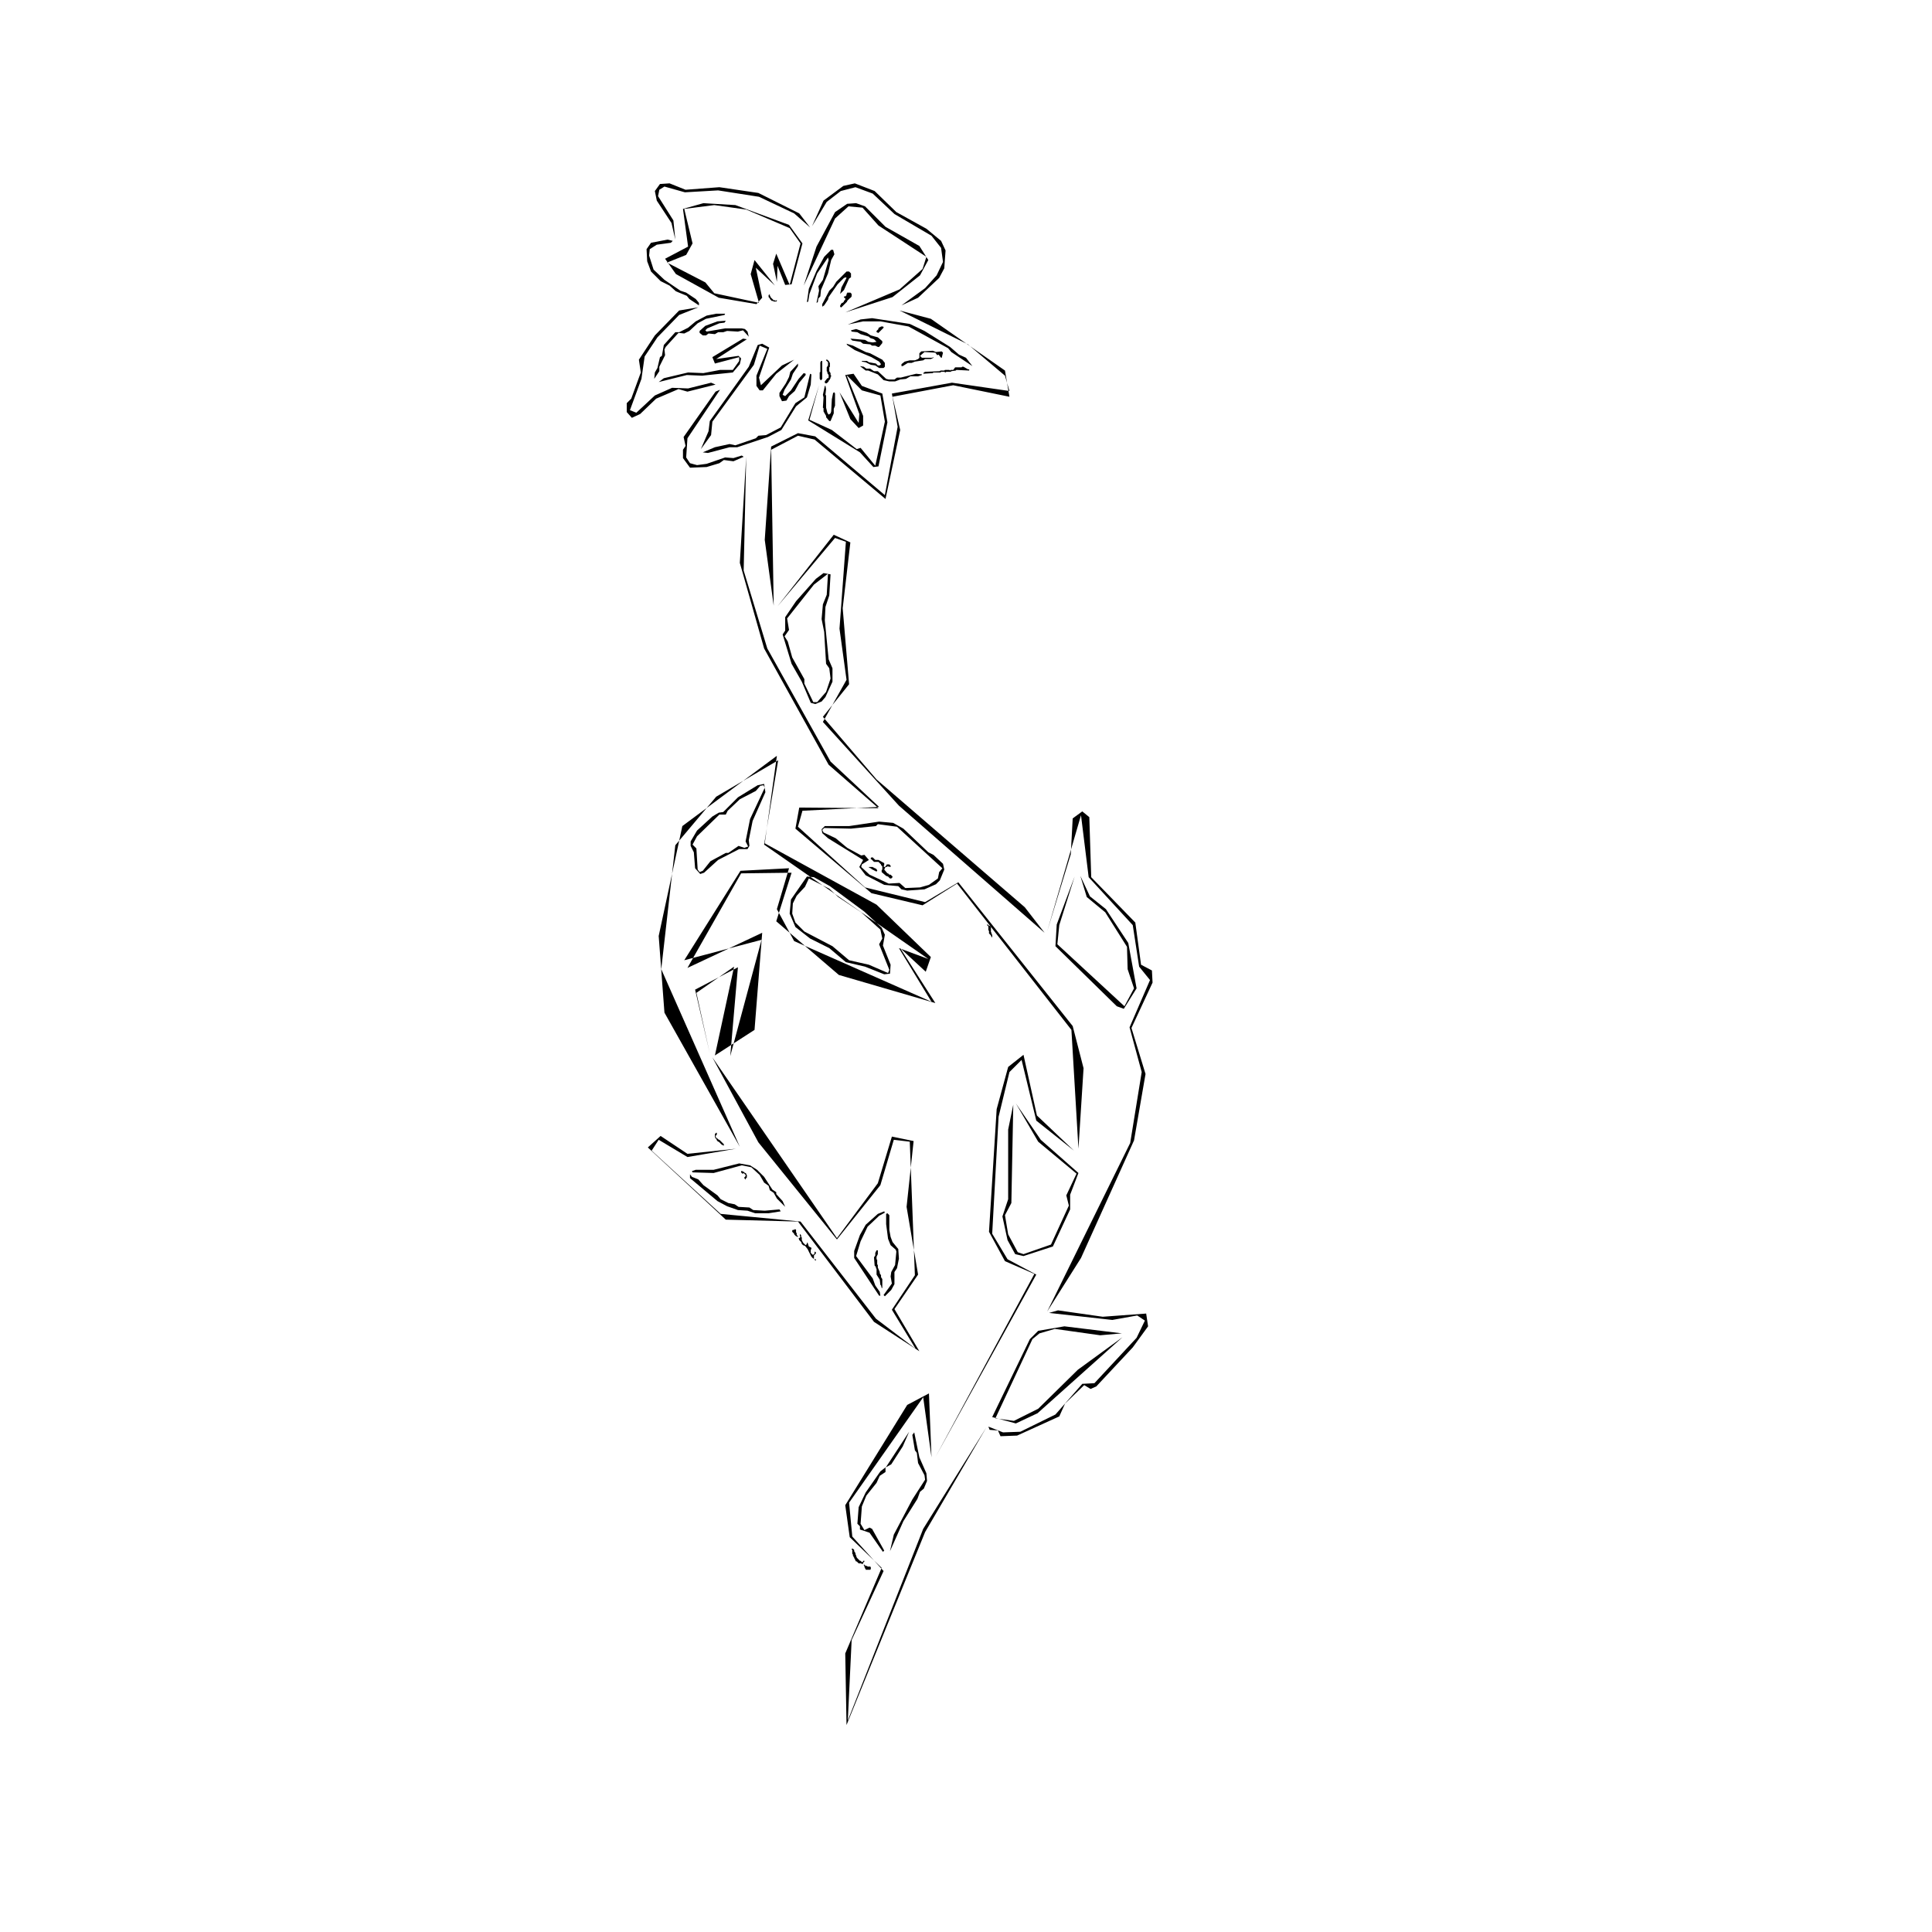
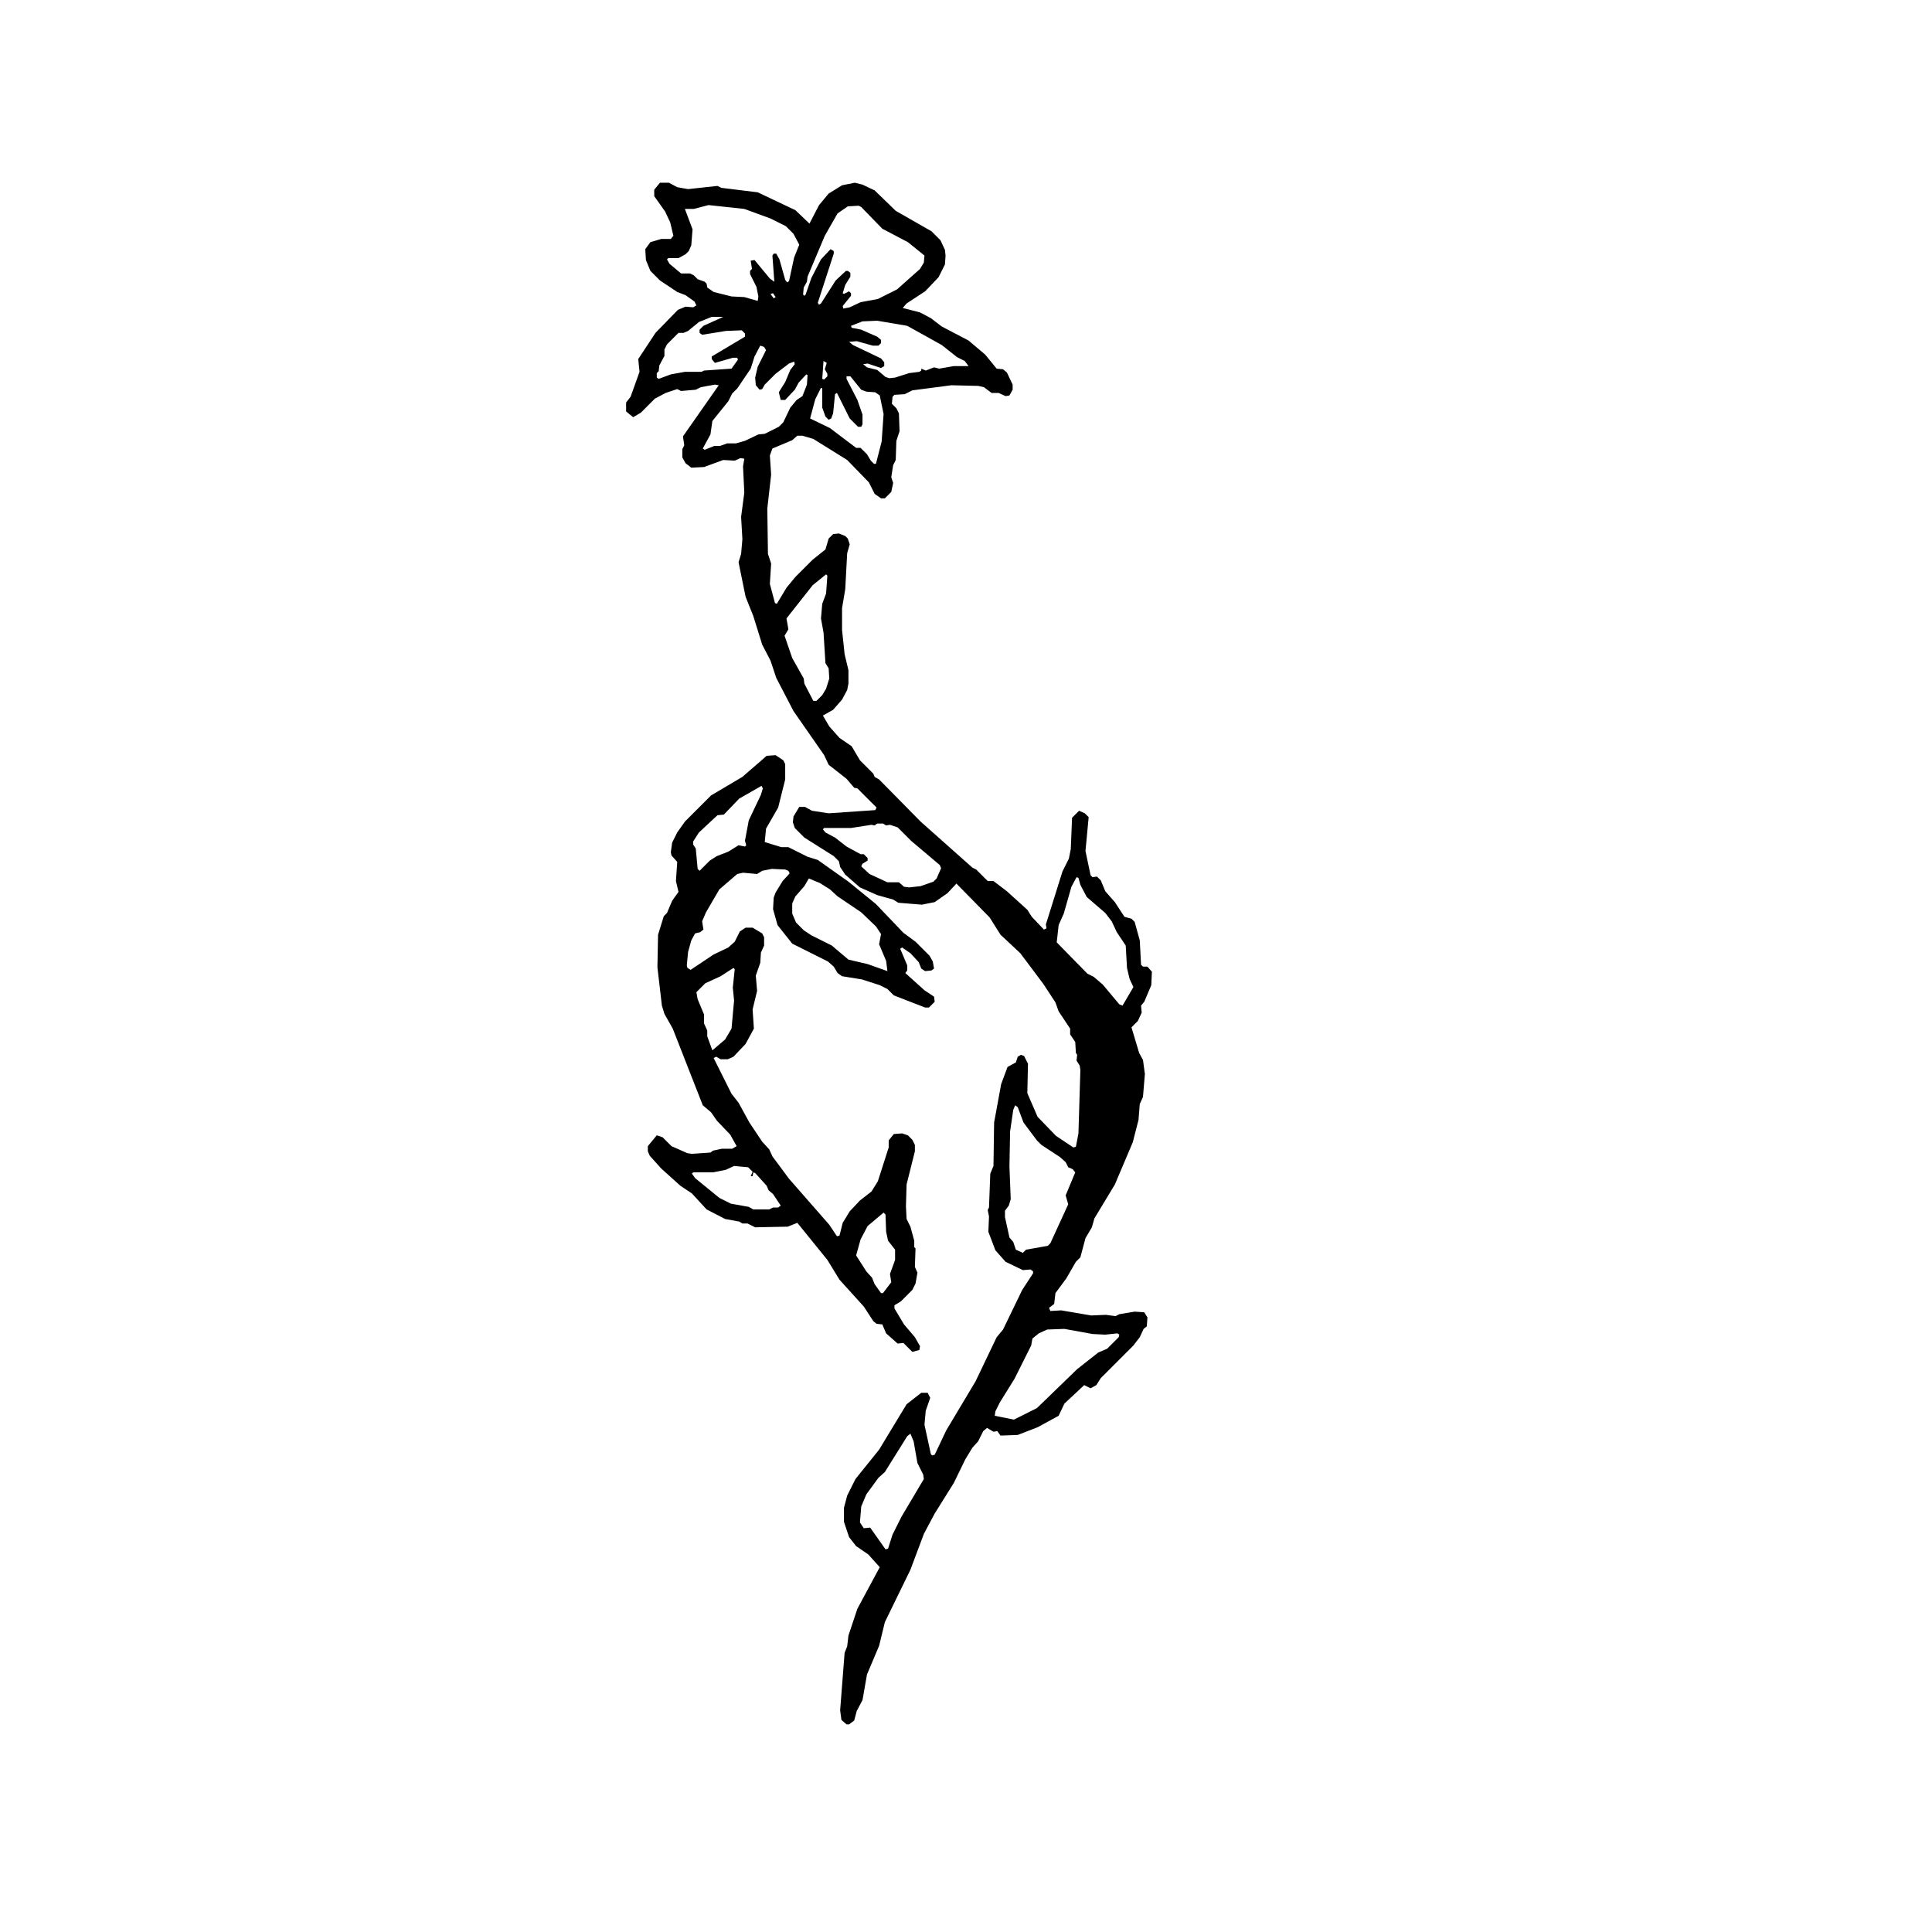
<svg xmlns="http://www.w3.org/2000/svg" viewBox="0 0 3024 3024" width="100%" height="100%">
-   <path fill="currentColor" fill-rule="evenodd" d="M 1352,2449 L 1352,2450 L 1353,2451 L 1353,2453 L 1354,2454 L 1354,2455 L 1355,2456 L 1355,2457 L 1362,2457 L 1363,2456 L 1363,2453 L 1362,2452 L 1358,2452 L 1357,2451 L 1355,2451 L 1353,2449 Z M 1333,2424 L 1333,2425 L 1334,2426 L 1334,2432 L 1335,2433 L 1335,2435 L 1336,2436 L 1336,2437 L 1337,2438 L 1337,2439 L 1338,2440 L 1338,2441 L 1339,2442 L 1339,2443 L 1340,2444 L 1341,2444 L 1344,2447 L 1348,2447 L 1349,2448 L 1350,2448 L 1351,2447 L 1351,2446 L 1353,2444 L 1353,2443 L 1351,2443 L 1351,2444 L 1350,2445 L 1349,2445 L 1347,2443 L 1346,2443 L 1341,2438 L 1341,2437 L 1340,2436 L 1340,2434 L 1339,2433 L 1339,2431 L 1337,2428 L 1337,2426 L 1335,2424 Z M 1431,2242 L 1428,2246 L 1432,2270 L 1435,2274 L 1437,2290 L 1447,2309 L 1448,2316 L 1428,2347 L 1399,2402 L 1393,2428 L 1414,2381 L 1436,2346 L 1440,2335 L 1446,2330 L 1451,2318 L 1450,2306 L 1439,2281 Z M 1423,2241 L 1387,2296 L 1378,2303 L 1355,2336 L 1344,2359 L 1342,2385 L 1346,2389 L 1346,2394 L 1361,2399 L 1382,2429 L 1384,2427 L 1365,2393 L 1361,2391 L 1353,2395 L 1347,2385 L 1349,2358 L 1356,2341 L 1372,2321 L 1377,2310 L 1386,2304 L 1386,2297 L 1395,2292 L 1413,2264 Z M 1454,2181 L 1420,2199 L 1323,2356 L 1330,2406 L 1380,2454 L 1323,2588 L 1325,2700 L 1448,2398 L 1544,2234 L 1445,2393 L 1327,2693 L 1333,2567 L 1383,2459 L 1334,2405 L 1329,2352 L 1445,2187 L 1458,2281 Z M 1756,2087 L 1666,2076 L 1625,2083 L 1612,2096 L 1553,2218 L 1590,2228 L 1624,2212 L 1757,2093 L 1687,2144 L 1625,2205 L 1587,2224 L 1558,2220 L 1616,2096 L 1627,2087 L 1651,2080 L 1722,2090 Z M 1794,2056 L 1726,2061 L 1656,2051 L 1642,2055 L 1741,2066 L 1780,2059 L 1792,2067 L 1779,2094 L 1713,2165 L 1694,2166 L 1652,2214 L 1597,2241 L 1570,2242 L 1547,2233 L 1549,2238 L 1562,2239 L 1566,2248 L 1592,2247 L 1658,2217 L 1667,2197 L 1697,2168 L 1707,2174 L 1716,2170 L 1773,2109 L 1797,2076 Z M 1372,1957 L 1370,1961 L 1370,1965 L 1368,1968 L 1369,1981 L 1371,1983 L 1371,1985 L 1372,1986 L 1372,1995 L 1377,2003 L 1378,2011 L 1379,2012 L 1380,2016 L 1381,2016 L 1381,2002 L 1379,1999 L 1379,1996 L 1377,1993 L 1377,1991 L 1374,1984 L 1374,1980 L 1373,1979 L 1373,1972 L 1372,1971 L 1372,1967 L 1374,1963 L 1374,1957 Z M 1252,1932 L 1252,1935 L 1253,1936 L 1251,1938 L 1250,1938 L 1251,1941 L 1254,1944 L 1255,1947 L 1257,1949 L 1260,1950 L 1264,1955 L 1270,1967 L 1273,1970 L 1274,1970 L 1276,1973 L 1277,1973 L 1277,1971 L 1275,1971 L 1274,1970 L 1274,1965 L 1277,1962 L 1277,1960 L 1275,1959 L 1275,1962 L 1273,1964 L 1272,1964 L 1269,1961 L 1269,1956 L 1270,1955 L 1270,1953 L 1266,1951 L 1264,1945 L 1263,1945 L 1263,1947 L 1261,1949 L 1257,1945 L 1255,1941 L 1255,1937 L 1254,1936 L 1254,1934 L 1253,1932 Z M 1241,1925 L 1240,1926 L 1240,1928 L 1243,1931 L 1243,1932 L 1246,1935 L 1247,1935 L 1248,1936 L 1249,1936 L 1249,1935 L 1247,1933 L 1247,1930 L 1246,1929 L 1246,1925 L 1245,1924 L 1244,1924 L 1243,1925 Z M 1389,1899 L 1387,1900 L 1387,1916 L 1390,1939 L 1394,1949 L 1402,1956 L 1403,1959 L 1401,1980 L 1395,1991 L 1394,1998 L 1396,2009 L 1383,2027 L 1385,2029 L 1395,2019 L 1400,2010 L 1400,1991 L 1404,1985 L 1407,1970 L 1406,1955 L 1397,1944 L 1394,1936 L 1392,1925 L 1392,1902 Z M 1384,1896 L 1374,1900 L 1355,1917 L 1346,1933 L 1337,1958 L 1337,1969 L 1376,2028 L 1378,2028 L 1377,2022 L 1370,2012 L 1366,2001 L 1340,1966 L 1347,1943 L 1358,1920 L 1376,1903 L 1385,1898 Z M 1080,1838 L 1080,1844 L 1123,1880 L 1138,1888 L 1155,1894 L 1170,1895 L 1182,1899 L 1203,1899 L 1222,1896 L 1220,1893 L 1197,1895 L 1179,1894 L 1173,1890 L 1156,1889 L 1150,1885 L 1140,1883 L 1128,1877 L 1123,1871 L 1101,1855 L 1093,1846 L 1083,1842 Z M 1160,1833 L 1160,1835 L 1162,1837 L 1163,1837 L 1164,1836 L 1167,1839 L 1167,1841 L 1165,1843 L 1165,1844 L 1166,1845 L 1166,1846 L 1167,1846 L 1167,1845 L 1169,1843 L 1169,1839 L 1168,1838 L 1168,1837 L 1167,1836 L 1166,1836 L 1164,1834 L 1163,1834 L 1162,1833 Z M 1083,1833 L 1084,1835 L 1117,1836 L 1161,1824 L 1176,1827 L 1189,1839 L 1196,1851 L 1203,1856 L 1205,1863 L 1211,1867 L 1216,1876 L 1229,1889 L 1225,1880 L 1215,1869 L 1215,1866 L 1209,1862 L 1196,1842 L 1185,1831 L 1174,1824 L 1157,1821 L 1117,1831 L 1089,1831 Z M 1121,1773 L 1119,1775 L 1119,1780 L 1120,1781 L 1120,1782 L 1122,1784 L 1122,1785 L 1124,1787 L 1125,1787 L 1130,1792 L 1131,1792 L 1132,1793 L 1133,1793 L 1133,1791 L 1126,1784 L 1125,1784 L 1123,1782 L 1122,1782 L 1121,1781 L 1121,1780 L 1120,1779 L 1120,1778 L 1122,1776 L 1122,1773 Z M 1590,1727 L 1625,1787 L 1685,1837 L 1669,1871 L 1673,1887 L 1645,1948 L 1602,1963 L 1593,1960 L 1578,1932 L 1573,1902 L 1583,1883 L 1586,1729 L 1578,1768 L 1578,1877 L 1569,1904 L 1577,1941 L 1589,1963 L 1602,1966 L 1648,1951 L 1675,1893 L 1675,1870 L 1688,1836 L 1629,1784 Z M 1115,1655 L 1187,1788 L 1310,1940 L 1378,1855 L 1399,1784 L 1424,1787 L 1432,1996 L 1396,2050 L 1433,2111 L 1371,2064 L 1253,1912 L 1128,1900 L 1020,1801 L 1031,1784 L 1076,1811 L 1152,1798 L 1076,1806 L 1034,1778 L 1014,1796 L 1136,1909 L 1249,1912 L 1368,2069 L 1439,2115 L 1400,2049 L 1437,1995 L 1419,1889 L 1430,1786 L 1396,1779 L 1374,1852 L 1310,1938 Z M 1602,1651 L 1578,1670 L 1560,1736 L 1548,1928 L 1573,1974 L 1619,1994 L 1464,2281 L 1622,1995 L 1577,1971 L 1553,1931 L 1563,1748 L 1580,1678 L 1599,1659 L 1622,1754 L 1681,1801 L 1623,1746 Z M 1545,1447 L 1545,1448 L 1547,1450 L 1547,1456 L 1548,1457 L 1548,1461 L 1551,1464 L 1551,1465 L 1552,1466 L 1552,1467 L 1553,1467 L 1553,1463 L 1552,1462 L 1552,1460 L 1551,1459 L 1551,1451 L 1549,1449 L 1548,1449 L 1546,1447 Z M 1263,1372 L 1238,1408 L 1236,1430 L 1245,1451 L 1268,1469 L 1298,1484 L 1324,1506 L 1354,1513 L 1384,1525 L 1393,1524 L 1394,1510 L 1382,1480 L 1385,1463 L 1380,1452 L 1353,1427 L 1299,1387 L 1274,1373 Z M 1266,1375 L 1298,1391 L 1312,1404 L 1348,1428 L 1378,1455 L 1381,1469 L 1376,1478 L 1392,1518 L 1390,1523 L 1360,1510 L 1329,1503 L 1303,1481 L 1259,1458 L 1245,1444 L 1240,1430 L 1241,1414 L 1247,1402 L 1260,1388 Z M 1682,1372 L 1654,1447 L 1652,1481 L 1748,1575 L 1759,1579 L 1779,1547 L 1766,1476 L 1731,1423 L 1706,1403 L 1691,1371 L 1701,1404 L 1730,1428 L 1764,1482 L 1765,1517 L 1775,1547 L 1760,1575 L 1655,1478 L 1658,1448 Z M 1360,1357 L 1360,1358 L 1361,1358 L 1362,1359 L 1363,1359 L 1365,1361 L 1366,1361 L 1367,1362 L 1368,1362 L 1369,1363 L 1370,1363 L 1371,1364 L 1372,1364 L 1373,1363 L 1373,1362 L 1372,1361 L 1372,1360 L 1371,1360 L 1370,1359 L 1369,1359 L 1368,1358 L 1367,1358 L 1366,1357 Z M 1364,1342 L 1363,1343 L 1363,1345 L 1364,1345 L 1368,1349 L 1375,1349 L 1379,1353 L 1379,1354 L 1381,1356 L 1381,1361 L 1380,1362 L 1380,1365 L 1387,1371 L 1390,1372 L 1393,1375 L 1395,1375 L 1397,1373 L 1397,1372 L 1394,1369 L 1392,1369 L 1390,1367 L 1389,1367 L 1384,1361 L 1386,1357 L 1388,1357 L 1389,1356 L 1394,1357 L 1394,1355 L 1392,1353 L 1388,1353 L 1387,1355 L 1385,1357 L 1384,1357 L 1383,1356 L 1384,1354 L 1384,1351 L 1375,1346 L 1370,1346 L 1366,1342 Z M 1286,1298 L 1287,1304 L 1296,1312 L 1351,1346 L 1345,1357 L 1355,1370 L 1384,1385 L 1406,1387 L 1411,1392 L 1420,1394 L 1447,1392 L 1465,1384 L 1471,1378 L 1478,1361 L 1476,1352 L 1461,1338 L 1453,1334 L 1414,1297 L 1398,1288 L 1376,1286 L 1329,1293 L 1291,1293 Z M 1287,1299 L 1290,1296 L 1332,1297 L 1371,1293 L 1374,1290 L 1404,1294 L 1475,1359 L 1470,1365 L 1468,1375 L 1454,1385 L 1440,1389 L 1417,1390 L 1408,1382 L 1391,1383 L 1361,1369 L 1348,1357 L 1349,1353 L 1360,1346 L 1353,1338 L 1348,1339 L 1326,1327 L 1308,1312 L 1289,1303 Z M 1694,1270 L 1679,1281 L 1676,1337 L 1639,1458 L 1692,1276 L 1704,1373 L 1773,1448 L 1783,1513 L 1800,1534 L 1768,1608 L 1787,1678 L 1769,1789 L 1639,2053 L 1692,1969 L 1775,1785 L 1793,1681 L 1771,1609 L 1804,1538 L 1803,1519 L 1786,1510 L 1777,1444 L 1708,1373 L 1705,1279 Z M 1196,1227 L 1186,1229 L 1155,1248 L 1132,1271 L 1125,1272 L 1115,1278 L 1091,1300 L 1081,1317 L 1081,1324 L 1086,1334 L 1088,1359 L 1096,1368 L 1102,1366 L 1124,1346 L 1157,1329 L 1170,1329 L 1173,1324 L 1172,1315 L 1178,1285 L 1198,1240 Z M 1195,1229 L 1197,1233 L 1174,1282 L 1167,1317 L 1171,1325 L 1165,1327 L 1156,1324 L 1140,1335 L 1136,1335 L 1112,1348 L 1100,1363 L 1095,1365 L 1092,1361 L 1090,1328 L 1084,1322 L 1091,1309 L 1126,1275 L 1136,1275 L 1139,1269 L 1158,1251 L 1183,1238 L 1190,1230 Z M 1216,1183 L 1068,1293 L 1031,1465 L 1040,1585 L 1158,1795 L 1035,1517 L 1057,1323 L 1121,1247 L 1218,1190 L 1196,1322 L 1453,1501 L 1407,1484 L 1458,1568 L 1243,1473 L 1216,1423 L 1235,1359 L 1159,1363 L 1071,1503 L 1192,1471 L 1143,1653 L 1155,1514 L 1088,1549 L 1111,1649 L 1090,1554 L 1149,1513 L 1119,1652 L 1181,1612 L 1193,1460 L 1076,1515 L 1160,1367 L 1239,1366 L 1215,1442 L 1313,1526 L 1464,1570 L 1409,1484 L 1449,1521 L 1457,1498 L 1372,1416 L 1197,1320 Z M 1289,897 L 1277,906 L 1246,941 L 1229,966 L 1229,987 L 1225,993 L 1239,1039 L 1255,1067 L 1269,1100 L 1276,1102 L 1286,1098 L 1292,1091 L 1303,1067 L 1303,1046 L 1297,1032 L 1291,971 L 1292,950 L 1298,932 L 1300,899 Z M 1296,898 L 1294,931 L 1288,946 L 1286,969 L 1290,989 L 1293,1039 L 1298,1046 L 1300,1062 L 1293,1083 L 1279,1099 L 1273,1099 L 1259,1070 L 1259,1063 L 1240,1029 L 1233,1004 L 1228,996 L 1235,986 L 1232,968 L 1274,915 Z M 1305,837 L 1217,949 L 1307,842 L 1324,848 L 1314,984 L 1325,1064 L 1288,1130 L 1407,1261 L 1635,1460 L 1604,1420 L 1372,1220 L 1288,1122 L 1329,1071 L 1319,952 L 1331,849 Z M 1168,715 L 1158,881 L 1196,1015 L 1297,1197 L 1375,1265 L 1251,1264 L 1245,1297 L 1364,1398 L 1444,1417 L 1498,1383 L 1677,1612 L 1688,1798 L 1696,1672 L 1679,1606 L 1500,1381 L 1448,1412 L 1354,1389 L 1249,1294 L 1256,1269 L 1376,1263 L 1300,1192 L 1201,1015 L 1164,893 Z M 1127,610 L 1120,613 L 1070,684 L 1073,698 L 1069,704 L 1069,717 L 1080,732 L 1106,731 L 1126,725 L 1133,720 L 1148,722 L 1164,715 L 1161,713 L 1148,717 L 1135,716 L 1106,726 L 1091,728 L 1080,725 L 1074,716 L 1076,686 Z M 1291,604 L 1288,618 L 1289,622 L 1288,638 L 1289,639 L 1289,644 L 1293,651 L 1293,653 L 1298,659 L 1300,659 L 1305,647 L 1305,640 L 1307,635 L 1307,616 L 1306,614 L 1304,615 L 1302,625 L 1301,644 L 1300,647 L 1297,649 L 1295,646 L 1293,638 L 1293,619 L 1292,618 L 1293,609 L 1292,604 Z M 1282,603 L 1265,658 L 1346,708 L 1367,731 L 1375,730 L 1389,661 L 1381,616 L 1349,604 L 1336,585 L 1323,587 L 1345,648 L 1344,662 L 1314,614 L 1331,656 L 1344,670 L 1351,666 L 1351,651 L 1325,587 L 1349,611 L 1378,619 L 1385,660 L 1370,729 L 1347,701 L 1341,703 L 1302,673 L 1267,657 Z M 1270,586 L 1268,585 L 1259,622 L 1245,631 L 1222,669 L 1199,681 L 1187,682 L 1183,686 L 1151,697 L 1142,695 L 1119,700 L 1100,708 L 1108,709 L 1142,700 L 1154,700 L 1202,684 L 1223,673 L 1246,636 L 1263,622 L 1269,602 Z M 1517,578 L 1515,578 L 1508,574 L 1506,574 L 1505,575 L 1495,575 L 1492,579 L 1488,579 L 1487,580 L 1486,579 L 1479,579 L 1478,580 L 1472,580 L 1471,581 L 1448,582 L 1446,583 L 1445,585 L 1460,584 L 1461,583 L 1472,583 L 1473,582 L 1478,582 L 1480,583 L 1481,582 L 1488,582 L 1489,581 L 1496,580 L 1497,579 L 1517,580 Z M 1346,573 L 1355,580 L 1359,580 L 1374,586 L 1383,595 L 1392,597 L 1401,597 L 1409,594 L 1418,593 L 1425,589 L 1437,589 L 1443,587 L 1443,586 L 1434,585 L 1410,591 L 1404,591 L 1400,594 L 1391,594 L 1387,593 L 1374,581 L 1368,581 L 1362,577 L 1356,577 L 1352,574 Z M 1249,569 L 1237,582 L 1235,590 L 1230,600 L 1220,615 L 1220,620 L 1224,628 L 1231,627 L 1235,620 L 1244,612 L 1251,599 L 1261,587 L 1261,585 L 1258,584 L 1250,593 L 1238,611 L 1229,620 L 1225,618 L 1228,610 L 1238,594 L 1241,585 L 1249,573 Z M 1287,565 L 1285,565 L 1285,566 L 1284,567 L 1284,582 L 1283,583 L 1283,593 L 1284,594 L 1284,595 L 1286,595 L 1286,594 L 1287,593 Z M 1295,563 L 1293,563 L 1293,564 L 1296,567 L 1296,572 L 1294,575 L 1294,581 L 1295,582 L 1295,584 L 1297,587 L 1297,591 L 1296,592 L 1295,592 L 1291,597 L 1291,599 L 1292,600 L 1294,600 L 1297,597 L 1297,596 L 1299,594 L 1299,593 L 1300,592 L 1300,590 L 1301,589 L 1301,588 L 1300,587 L 1300,584 L 1298,581 L 1298,575 L 1299,574 L 1299,568 L 1298,567 L 1298,566 Z M 1476,552 L 1474,550 L 1465,551 L 1460,549 L 1442,550 L 1439,553 L 1439,560 L 1437,562 L 1432,564 L 1424,564 L 1416,566 L 1411,570 L 1411,573 L 1413,573 L 1421,568 L 1427,568 L 1432,566 L 1445,564 L 1448,562 L 1457,562 L 1461,560 L 1461,559 L 1459,560 L 1443,560 L 1440,557 L 1447,551 L 1464,552 L 1467,556 L 1469,555 L 1473,560 L 1474,560 Z M 1325,538 L 1326,540 L 1338,548 L 1364,559 L 1376,566 L 1379,570 L 1377,572 L 1374,572 L 1371,569 L 1360,567 L 1357,565 L 1349,565 L 1349,566 L 1355,567 L 1363,571 L 1370,572 L 1376,576 L 1383,576 L 1385,574 L 1385,568 L 1381,563 L 1362,553 L 1355,551 L 1335,541 Z M 1243,563 L 1224,572 L 1191,603 L 1188,591 L 1204,544 L 1193,538 L 1186,540 L 1172,574 L 1111,659 L 1109,675 L 1097,703 L 1113,681 L 1115,660 L 1180,571 L 1189,541 L 1201,546 L 1184,588 L 1184,604 L 1189,611 L 1194,611 L 1215,585 Z M 1169,531 L 1163,530 L 1115,559 L 1119,569 L 1157,559 L 1157,565 L 1147,579 L 1127,579 L 1101,584 L 1077,583 L 1039,592 L 1031,598 L 1075,587 L 1099,588 L 1147,583 L 1158,570 L 1160,561 L 1156,557 L 1121,562 Z M 1332,517 L 1333,519 L 1342,520 L 1347,523 L 1360,527 L 1362,529 L 1368,531 L 1372,535 L 1366,536 L 1359,535 L 1354,532 L 1331,530 L 1334,533 L 1347,535 L 1351,538 L 1362,539 L 1365,541 L 1370,541 L 1374,543 L 1376,543 L 1381,537 L 1381,534 L 1374,528 L 1363,525 L 1357,521 L 1340,515 Z M 1383,512 L 1382,511 L 1379,511 L 1378,512 L 1377,512 L 1376,513 L 1375,513 L 1375,515 L 1372,518 L 1372,520 L 1373,520 L 1374,521 L 1375,521 L 1383,513 Z M 1095,518 L 1095,521 L 1100,525 L 1105,525 L 1109,522 L 1119,523 L 1124,520 L 1132,520 L 1138,518 L 1155,519 L 1163,517 L 1172,527 L 1170,519 L 1166,515 L 1161,514 L 1135,514 L 1106,519 L 1104,517 L 1107,514 L 1126,506 L 1134,505 L 1136,502 L 1123,503 L 1104,510 Z M 1327,508 L 1351,503 L 1378,503 L 1422,511 L 1484,545 L 1489,551 L 1522,573 L 1512,560 L 1501,555 L 1487,543 L 1447,518 L 1424,507 L 1365,498 L 1347,500 Z M 1135,491 L 1121,491 L 1106,494 L 1089,503 L 1077,513 L 1063,520 L 1057,520 L 1039,540 L 1036,557 L 1033,559 L 1029,576 L 1025,583 L 1024,593 L 1032,581 L 1032,574 L 1041,556 L 1040,547 L 1042,543 L 1062,521 L 1071,522 L 1079,518 L 1092,506 L 1105,499 L 1134,493 Z M 1573,580 L 1457,499 L 1408,486 L 1515,539 L 1573,588 L 1580,612 L 1490,599 L 1396,616 L 1405,668 L 1385,775 L 1276,683 L 1249,678 L 1207,699 L 1197,845 L 1211,948 L 1207,704 L 1249,682 L 1275,688 L 1386,781 L 1409,673 L 1397,621 L 1492,603 L 1580,621 Z M 1093,481 L 1063,486 L 1025,525 L 1000,563 L 1003,583 L 988,624 L 981,631 L 981,645 L 989,654 L 1002,648 L 1027,624 L 1062,609 L 1076,613 L 1120,602 L 1113,599 L 1077,608 L 1052,607 L 1025,619 L 996,646 L 986,642 L 1004,593 L 1009,558 L 1029,528 L 1063,493 Z M 1203,462 L 1203,465 L 1205,467 L 1205,468 L 1208,471 L 1210,471 L 1211,472 L 1215,472 L 1216,471 L 1216,470 L 1215,470 L 1214,471 L 1213,470 L 1211,470 L 1206,465 L 1206,464 L 1205,463 L 1205,461 L 1204,461 Z M 1331,458 L 1326,458 L 1326,459 L 1325,460 L 1325,462 L 1323,464 L 1321,464 L 1321,466 L 1322,466 L 1323,467 L 1323,469 L 1321,471 L 1321,472 L 1319,474 L 1318,474 L 1316,476 L 1316,477 L 1315,478 L 1315,480 L 1316,481 L 1317,481 L 1326,472 L 1326,471 L 1331,466 L 1332,466 L 1332,465 L 1333,464 L 1333,460 Z M 1329,425 L 1325,425 L 1309,441 L 1304,449 L 1298,455 L 1287,476 L 1287,480 L 1290,478 L 1296,469 L 1297,465 L 1311,445 L 1321,435 L 1324,434 L 1325,435 L 1317,450 L 1315,460 L 1321,454 L 1329,436 L 1332,434 L 1332,428 Z M 1304,391 L 1301,391 L 1290,402 L 1278,424 L 1266,452 L 1263,473 L 1265,472 L 1267,460 L 1279,428 L 1296,403 L 1297,407 L 1288,438 L 1281,448 L 1282,455 L 1278,474 L 1280,473 L 1281,467 L 1284,464 L 1285,454 L 1296,428 L 1301,407 L 1306,398 Z M 1019,380 L 1012,390 L 1013,409 L 1019,425 L 1034,440 L 1048,447 L 1058,456 L 1075,463 L 1079,468 L 1094,478 L 1094,474 L 1089,468 L 1074,458 L 1065,455 L 1040,438 L 1023,422 L 1016,400 L 1017,390 L 1028,383 L 1050,380 L 1053,377 L 1045,375 Z M 1340,318 L 1326,319 L 1307,332 L 1278,386 L 1258,447 L 1307,342 L 1328,323 L 1350,325 L 1375,353 L 1450,402 L 1444,421 L 1408,453 L 1323,489 L 1397,465 L 1440,431 L 1453,407 L 1439,385 L 1386,355 L 1354,323 Z M 1069,327 L 1077,386 L 1041,405 L 1058,429 L 1125,466 L 1184,476 L 1193,466 L 1183,419 L 1213,447 L 1181,407 L 1175,429 L 1188,474 L 1118,459 L 1104,442 L 1044,411 L 1074,399 L 1084,381 L 1071,327 L 1118,321 L 1168,328 L 1236,357 L 1253,381 L 1236,446 L 1215,397 L 1210,413 L 1216,441 L 1217,416 L 1229,446 L 1239,445 L 1256,381 L 1235,352 L 1151,321 L 1101,318 Z M 1320,291 L 1289,314 L 1271,354 L 1294,316 L 1316,299 L 1339,293 L 1366,303 L 1400,335 L 1458,369 L 1473,388 L 1476,410 L 1466,431 L 1448,451 L 1411,478 L 1437,466 L 1470,435 L 1478,420 L 1480,392 L 1473,377 L 1450,358 L 1403,332 L 1369,299 L 1338,287 Z M 1025,299 L 1028,314 L 1051,349 L 1057,375 L 1054,345 L 1030,307 L 1032,297 L 1040,292 L 1072,301 L 1124,298 L 1188,308 L 1243,334 L 1268,356 L 1251,334 L 1187,302 L 1126,293 L 1073,297 L 1048,287 L 1033,288 Z" />
+   <path fill="currentColor" fill-rule="evenodd" d="M 1200,1183 L 1162,1216 L 1113,1245 L 1072,1286 L 1060,1303 L 1052,1319 L 1050,1334 L 1051,1339 L 1060,1349 L 1058,1379 L 1062,1396 L 1052,1410 L 1044,1429 L 1039,1434 L 1030,1463 L 1029,1514 L 1036,1574 L 1040,1587 L 1053,1610 L 1100,1730 L 1113,1741 L 1122,1754 L 1143,1776 L 1153,1794 L 1146,1798 L 1130,1798 L 1116,1801 L 1112,1804 L 1083,1806 L 1076,1805 L 1051,1794 L 1037,1780 L 1028,1777 L 1014,1794 L 1014,1802 L 1017,1809 L 1035,1829 L 1065,1856 L 1083,1868 L 1106,1893 L 1135,1908 L 1157,1912 L 1162,1915 L 1170,1915 L 1182,1921 L 1233,1920 L 1248,1914 L 1295,1972 L 1314,2003 L 1352,2045 L 1367,2068 L 1372,2072 L 1381,2073 L 1387,2087 L 1405,2103 L 1414,2102 L 1428,2116 L 1439,2113 L 1440,2107 L 1432,2093 L 1415,2073 L 1400,2048 L 1400,2043 L 1410,2037 L 1428,2019 L 1433,2009 L 1436,1992 L 1432,1983 L 1433,1954 L 1431,1952 L 1431,1942 L 1425,1920 L 1419,1908 L 1418,1888 L 1419,1854 L 1432,1802 L 1432,1792 L 1428,1784 L 1421,1777 L 1412,1774 L 1399,1775 L 1391,1785 L 1391,1796 L 1374,1849 L 1364,1865 L 1346,1879 L 1330,1896 L 1319,1914 L 1314,1934 L 1310,1935 L 1298,1917 L 1235,1845 L 1209,1810 L 1204,1799 L 1193,1787 L 1173,1757 L 1156,1726 L 1145,1712 L 1117,1656 L 1121,1654 L 1128,1658 L 1139,1658 L 1148,1654 L 1167,1634 L 1180,1610 L 1178,1580 L 1185,1551 L 1183,1527 L 1190,1507 L 1191,1491 L 1196,1480 L 1196,1467 L 1193,1461 L 1178,1452 L 1167,1452 L 1158,1458 L 1150,1474 L 1140,1483 L 1117,1494 L 1081,1518 L 1076,1515 L 1075,1511 L 1077,1490 L 1082,1472 L 1088,1461 L 1096,1459 L 1101,1455 L 1099,1442 L 1105,1428 L 1126,1392 L 1154,1368 L 1163,1366 L 1185,1368 L 1193,1363 L 1208,1360 L 1229,1361 L 1234,1363 L 1236,1367 L 1225,1379 L 1214,1397 L 1211,1405 L 1210,1423 L 1217,1448 L 1240,1477 L 1296,1505 L 1305,1513 L 1311,1523 L 1318,1528 L 1349,1533 L 1377,1542 L 1389,1548 L 1399,1558 L 1448,1577 L 1454,1577 L 1463,1568 L 1462,1560 L 1447,1550 L 1417,1523 L 1420,1519 L 1420,1511 L 1409,1485 L 1412,1483 L 1425,1492 L 1438,1506 L 1442,1516 L 1448,1520 L 1458,1519 L 1462,1516 L 1460,1505 L 1455,1496 L 1433,1474 L 1414,1460 L 1371,1415 L 1328,1380 L 1280,1346 L 1264,1341 L 1234,1326 L 1223,1326 L 1197,1318 L 1199,1297 L 1218,1264 L 1229,1220 L 1229,1196 L 1226,1190 L 1214,1182 Z M 1383,1898 L 1386,1901 L 1387,1928 L 1390,1942 L 1401,1956 L 1401,1972 L 1393,1994 L 1395,2007 L 1382,2024 L 1379,2024 L 1369,2010 L 1365,2000 L 1356,1990 L 1340,1965 L 1347,1940 L 1358,1919 Z M 1083,1837 L 1085,1835 L 1116,1835 L 1136,1831 L 1149,1825 L 1171,1827 L 1178,1834 L 1175,1841 L 1178,1841 L 1179,1835 L 1182,1836 L 1200,1856 L 1203,1863 L 1210,1869 L 1222,1887 L 1218,1890 L 1210,1890 L 1204,1893 L 1179,1893 L 1172,1889 L 1144,1884 L 1126,1875 L 1088,1844 Z M 1148,1515 L 1150,1517 L 1147,1546 L 1149,1566 L 1145,1610 L 1135,1627 L 1115,1644 L 1107,1622 L 1107,1613 L 1102,1602 L 1102,1588 L 1092,1564 L 1090,1553 L 1104,1539 L 1128,1528 Z M 1266,1375 L 1283,1382 L 1299,1392 L 1311,1403 L 1348,1428 L 1371,1450 L 1379,1462 L 1376,1478 L 1387,1504 L 1389,1520 L 1358,1509 L 1328,1502 L 1302,1480 L 1270,1464 L 1258,1456 L 1246,1444 L 1240,1430 L 1240,1414 L 1245,1403 L 1259,1387 Z M 1192,1230 L 1194,1234 L 1191,1244 L 1172,1284 L 1166,1316 L 1168,1323 L 1166,1325 L 1156,1323 L 1140,1333 L 1122,1340 L 1111,1347 L 1095,1363 L 1092,1360 L 1089,1328 L 1085,1322 L 1085,1317 L 1094,1303 L 1123,1276 L 1133,1275 L 1157,1250 Z M 1033,286 L 1024,297 L 1024,307 L 1041,331 L 1049,348 L 1054,369 L 1050,374 L 1035,374 L 1018,379 L 1010,390 L 1011,407 L 1018,424 L 1033,439 L 1060,457 L 1073,462 L 1087,472 L 1090,478 L 1085,481 L 1073,480 L 1061,485 L 1026,521 L 999,562 L 1001,582 L 987,621 L 980,630 L 980,644 L 991,653 L 1003,646 L 1025,624 L 1042,615 L 1060,609 L 1066,612 L 1089,610 L 1097,606 L 1119,602 L 1125,603 L 1069,683 L 1071,697 L 1068,703 L 1068,716 L 1073,725 L 1082,732 L 1102,731 L 1132,720 L 1150,721 L 1159,717 L 1165,718 L 1163,730 L 1165,771 L 1160,809 L 1162,844 L 1160,867 L 1156,880 L 1167,934 L 1179,964 L 1193,1009 L 1206,1034 L 1215,1061 L 1242,1113 L 1290,1182 L 1297,1197 L 1325,1219 L 1337,1233 L 1342,1234 L 1372,1264 L 1370,1268 L 1297,1273 L 1271,1269 L 1260,1263 L 1251,1263 L 1242,1278 L 1241,1287 L 1244,1296 L 1259,1311 L 1305,1340 L 1313,1348 L 1315,1357 L 1323,1369 L 1346,1389 L 1373,1401 L 1398,1408 L 1406,1413 L 1443,1416 L 1463,1412 L 1483,1398 L 1497,1383 L 1549,1436 L 1566,1463 L 1597,1492 L 1633,1540 L 1652,1569 L 1657,1583 L 1675,1610 L 1675,1619 L 1683,1631 L 1684,1648 L 1686,1651 L 1685,1660 L 1690,1668 L 1691,1675 L 1688,1774 L 1684,1795 L 1680,1796 L 1653,1778 L 1624,1748 L 1608,1711 L 1609,1665 L 1603,1653 L 1598,1651 L 1593,1654 L 1590,1663 L 1577,1670 L 1567,1697 L 1556,1757 L 1555,1825 L 1550,1837 L 1548,1890 L 1546,1894 L 1548,1904 L 1547,1928 L 1558,1957 L 1574,1975 L 1601,1988 L 1613,1987 L 1617,1990 L 1617,1993 L 1600,2019 L 1570,2081 L 1560,2093 L 1527,2162 L 1481,2239 L 1463,2277 L 1459,2278 L 1457,2276 L 1447,2230 L 1449,2208 L 1456,2188 L 1452,2180 L 1442,2180 L 1419,2198 L 1376,2269 L 1339,2315 L 1326,2341 L 1321,2360 L 1321,2382 L 1329,2406 L 1340,2420 L 1359,2433 L 1377,2453 L 1342,2518 L 1328,2560 L 1326,2577 L 1322,2587 L 1315,2677 L 1317,2692 L 1325,2699 L 1329,2699 L 1337,2693 L 1341,2678 L 1350,2661 L 1357,2621 L 1376,2576 L 1385,2539 L 1425,2457 L 1446,2401 L 1463,2369 L 1493,2321 L 1511,2284 L 1522,2266 L 1531,2256 L 1539,2240 L 1545,2235 L 1555,2241 L 1561,2240 L 1566,2247 L 1593,2246 L 1624,2234 L 1657,2216 L 1666,2197 L 1697,2168 L 1707,2173 L 1716,2168 L 1723,2157 L 1774,2106 L 1784,2093 L 1790,2080 L 1795,2076 L 1796,2062 L 1791,2054 L 1776,2053 L 1752,2057 L 1746,2060 L 1731,2058 L 1708,2059 L 1661,2051 L 1644,2052 L 1642,2047 L 1650,2041 L 1652,2024 L 1669,2001 L 1684,1975 L 1691,1968 L 1699,1938 L 1709,1921 L 1713,1907 L 1745,1854 L 1773,1788 L 1782,1753 L 1784,1728 L 1789,1717 L 1792,1681 L 1789,1659 L 1783,1648 L 1771,1608 L 1781,1598 L 1787,1585 L 1786,1574 L 1791,1568 L 1802,1542 L 1803,1521 L 1796,1513 L 1789,1513 L 1786,1510 L 1784,1472 L 1776,1443 L 1771,1438 L 1760,1435 L 1745,1412 L 1730,1395 L 1723,1378 L 1717,1372 L 1710,1373 L 1707,1370 L 1699,1332 L 1704,1279 L 1698,1273 L 1689,1269 L 1678,1280 L 1676,1329 L 1673,1344 L 1663,1364 L 1637,1447 L 1638,1453 L 1634,1455 L 1615,1435 L 1608,1424 L 1576,1395 L 1555,1379 L 1546,1379 L 1528,1361 L 1522,1358 L 1441,1286 L 1376,1220 L 1369,1216 L 1367,1211 L 1346,1190 L 1333,1168 L 1314,1155 L 1298,1137 L 1288,1120 L 1304,1111 L 1318,1095 L 1326,1080 L 1328,1070 L 1328,1049 L 1322,1024 L 1318,986 L 1318,952 L 1323,922 L 1326,866 L 1330,852 L 1327,843 L 1323,839 L 1313,835 L 1304,836 L 1297,843 L 1292,860 L 1272,876 L 1245,903 L 1231,920 L 1216,945 L 1213,944 L 1205,914 L 1207,882 L 1202,867 L 1201,796 L 1207,743 L 1205,713 L 1209,702 L 1240,689 L 1248,682 L 1256,682 L 1273,687 L 1326,720 L 1360,755 L 1369,773 L 1379,780 L 1385,780 L 1395,770 L 1398,756 L 1395,747 L 1398,728 L 1402,720 L 1403,690 L 1408,675 L 1407,647 L 1403,639 L 1396,632 L 1397,621 L 1400,618 L 1416,617 L 1428,611 L 1489,603 L 1531,604 L 1540,606 L 1552,615 L 1563,615 L 1574,620 L 1580,619 L 1585,610 L 1585,602 L 1576,583 L 1570,578 L 1560,577 L 1542,555 L 1516,533 L 1474,511 L 1457,498 L 1440,489 L 1413,482 L 1419,475 L 1448,456 L 1469,434 L 1479,414 L 1480,400 L 1479,391 L 1472,376 L 1458,362 L 1402,330 L 1369,298 L 1350,289 L 1338,286 L 1318,290 L 1297,303 L 1282,321 L 1267,350 L 1245,329 L 1186,301 L 1129,294 L 1123,291 L 1077,296 L 1060,293 L 1047,286 Z M 1425,2244 L 1430,2256 L 1436,2290 L 1445,2308 L 1446,2315 L 1411,2374 L 1397,2402 L 1390,2424 L 1386,2425 L 1362,2391 L 1352,2392 L 1346,2383 L 1348,2358 L 1356,2339 L 1375,2313 L 1385,2304 L 1420,2248 Z M 1752,2089 L 1751,2093 L 1733,2111 L 1719,2117 L 1686,2143 L 1623,2204 L 1587,2222 L 1557,2216 L 1558,2209 L 1565,2195 L 1588,2158 L 1614,2106 L 1616,2095 L 1626,2087 L 1639,2081 L 1666,2080 L 1710,2088 L 1730,2089 L 1749,2087 Z M 1589,1730 L 1593,1733 L 1602,1757 L 1623,1785 L 1630,1792 L 1659,1811 L 1668,1819 L 1672,1827 L 1679,1830 L 1683,1835 L 1668,1871 L 1672,1885 L 1644,1946 L 1640,1950 L 1606,1956 L 1601,1961 L 1590,1956 L 1586,1944 L 1580,1937 L 1573,1905 L 1573,1895 L 1579,1887 L 1582,1877 L 1580,1826 L 1581,1771 L 1586,1737 Z M 1685,1373 L 1688,1374 L 1691,1385 L 1701,1404 L 1730,1429 L 1740,1442 L 1748,1459 L 1762,1480 L 1764,1515 L 1768,1532 L 1774,1545 L 1757,1574 L 1752,1572 L 1726,1541 L 1712,1529 L 1702,1524 L 1654,1475 L 1657,1448 L 1665,1430 L 1677,1388 Z M 1288,1298 L 1290,1296 L 1332,1296 L 1364,1291 L 1369,1292 L 1373,1289 L 1382,1289 L 1387,1292 L 1393,1291 L 1405,1295 L 1426,1316 L 1471,1354 L 1473,1359 L 1466,1375 L 1461,1380 L 1441,1387 L 1423,1389 L 1415,1388 L 1407,1381 L 1389,1381 L 1361,1368 L 1348,1356 L 1350,1352 L 1358,1347 L 1358,1343 L 1352,1337 L 1347,1337 L 1325,1325 L 1307,1311 L 1292,1303 Z M 1293,899 L 1295,901 L 1293,929 L 1287,945 L 1285,968 L 1289,990 L 1292,1038 L 1297,1046 L 1298,1062 L 1293,1078 L 1287,1088 L 1278,1097 L 1273,1097 L 1259,1070 L 1258,1062 L 1240,1030 L 1228,995 L 1234,985 L 1231,968 L 1272,916 Z M 1285,607 L 1287,608 L 1287,638 L 1292,652 L 1297,657 L 1301,655 L 1304,647 L 1307,617 L 1310,615 L 1330,655 L 1343,668 L 1348,668 L 1350,664 L 1350,649 L 1342,626 L 1325,593 L 1325,589 L 1331,589 L 1348,610 L 1356,613 L 1370,614 L 1377,619 L 1383,648 L 1380,691 L 1371,726 L 1368,726 L 1363,721 L 1357,711 L 1347,701 L 1340,701 L 1299,670 L 1268,655 L 1276,625 Z M 1289,565 L 1294,568 L 1291,578 L 1295,585 L 1295,589 L 1290,594 L 1287,593 Z M 1264,587 L 1263,602 L 1256,620 L 1247,626 L 1237,638 L 1226,661 L 1219,668 L 1197,679 L 1187,680 L 1166,690 L 1152,694 L 1138,694 L 1127,698 L 1118,698 L 1103,704 L 1100,702 L 1112,680 L 1115,659 L 1140,628 L 1146,616 L 1154,608 L 1175,577 L 1181,558 L 1190,541 L 1196,543 L 1199,548 L 1186,574 L 1182,591 L 1183,603 L 1189,610 L 1193,609 L 1197,602 L 1214,585 L 1235,569 L 1243,566 L 1244,570 L 1237,579 L 1229,598 L 1219,614 L 1222,626 L 1229,626 L 1244,610 L 1250,599 L 1262,586 Z M 1332,510 L 1350,503 L 1373,502 L 1420,510 L 1474,540 L 1498,559 L 1510,565 L 1516,573 L 1493,573 L 1470,577 L 1462,575 L 1449,580 L 1442,577 L 1442,580 L 1439,582 L 1423,584 L 1401,591 L 1392,592 L 1386,590 L 1373,579 L 1357,575 L 1351,570 L 1358,569 L 1379,576 L 1384,573 L 1384,567 L 1379,561 L 1335,540 L 1329,535 L 1341,534 L 1366,541 L 1375,541 L 1379,537 L 1379,532 L 1373,527 L 1348,516 L 1333,513 Z M 1166,522 L 1166,527 L 1114,558 L 1114,562 L 1119,568 L 1147,560 L 1154,560 L 1155,563 L 1145,577 L 1102,580 L 1098,582 L 1072,582 L 1050,586 L 1031,593 L 1028,591 L 1028,584 L 1031,581 L 1032,572 L 1040,557 L 1040,547 L 1044,539 L 1062,521 L 1070,521 L 1077,518 L 1094,504 L 1114,496 L 1132,496 L 1101,510 L 1095,516 L 1095,521 L 1099,524 L 1136,518 L 1161,517 Z M 1206,460 L 1210,459 L 1214,465 L 1211,467 Z M 1447,400 L 1446,411 L 1440,421 L 1404,453 L 1374,468 L 1347,473 L 1330,481 L 1320,483 L 1319,479 L 1332,463 L 1332,459 L 1329,456 L 1321,460 L 1319,459 L 1323,446 L 1331,433 L 1331,427 L 1327,424 L 1324,424 L 1308,439 L 1285,475 L 1282,477 L 1280,474 L 1305,397 L 1305,393 L 1300,390 L 1285,406 L 1270,435 L 1261,461 L 1259,463 L 1257,461 L 1258,450 L 1263,441 L 1264,433 L 1291,369 L 1311,334 L 1327,323 L 1344,322 L 1348,324 L 1381,358 L 1421,379 Z M 1072,327 L 1086,327 L 1109,321 L 1165,327 L 1206,342 L 1230,354 L 1242,366 L 1251,383 L 1243,403 L 1235,440 L 1232,442 L 1229,438 L 1220,406 L 1215,397 L 1211,397 L 1209,400 L 1212,441 L 1205,436 L 1181,407 L 1175,408 L 1177,421 L 1174,424 L 1174,429 L 1184,449 L 1187,464 L 1186,471 L 1165,465 L 1145,464 L 1117,457 L 1107,450 L 1106,444 L 1103,441 L 1092,437 L 1086,431 L 1080,428 L 1066,428 L 1048,413 L 1044,406 L 1046,404 L 1062,404 L 1073,398 L 1078,393 L 1082,384 L 1084,359 Z" />
</svg>
